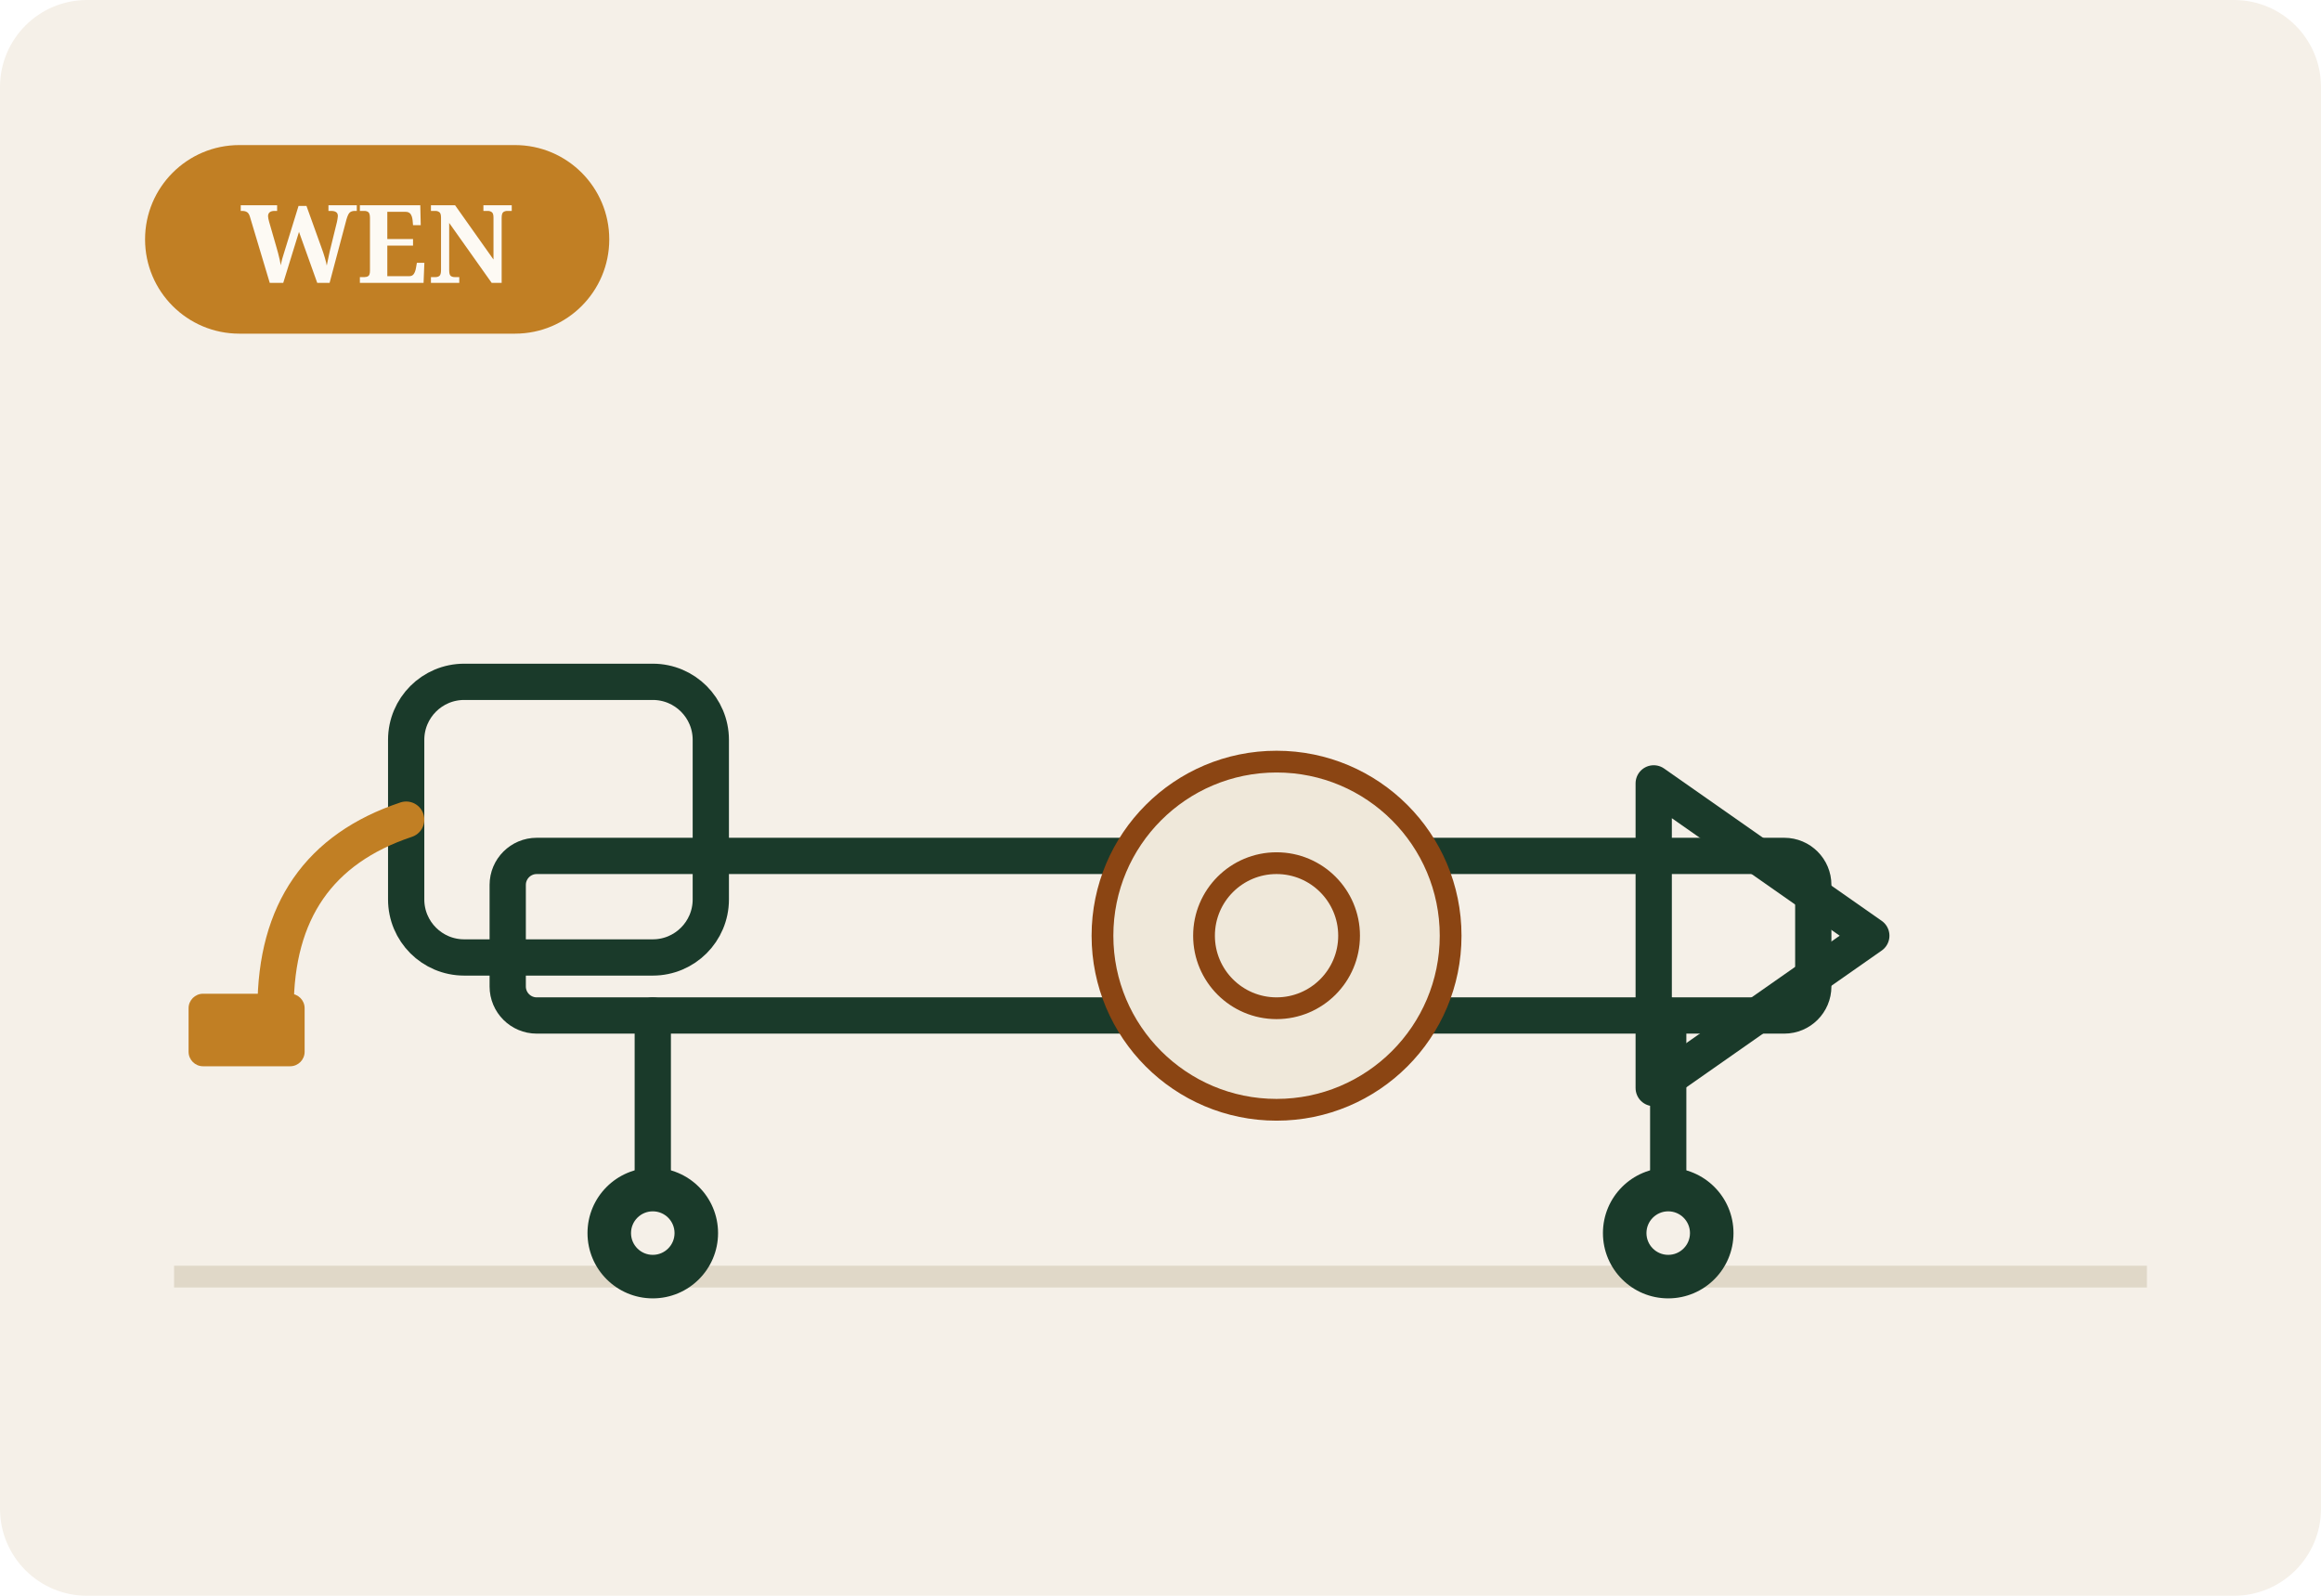
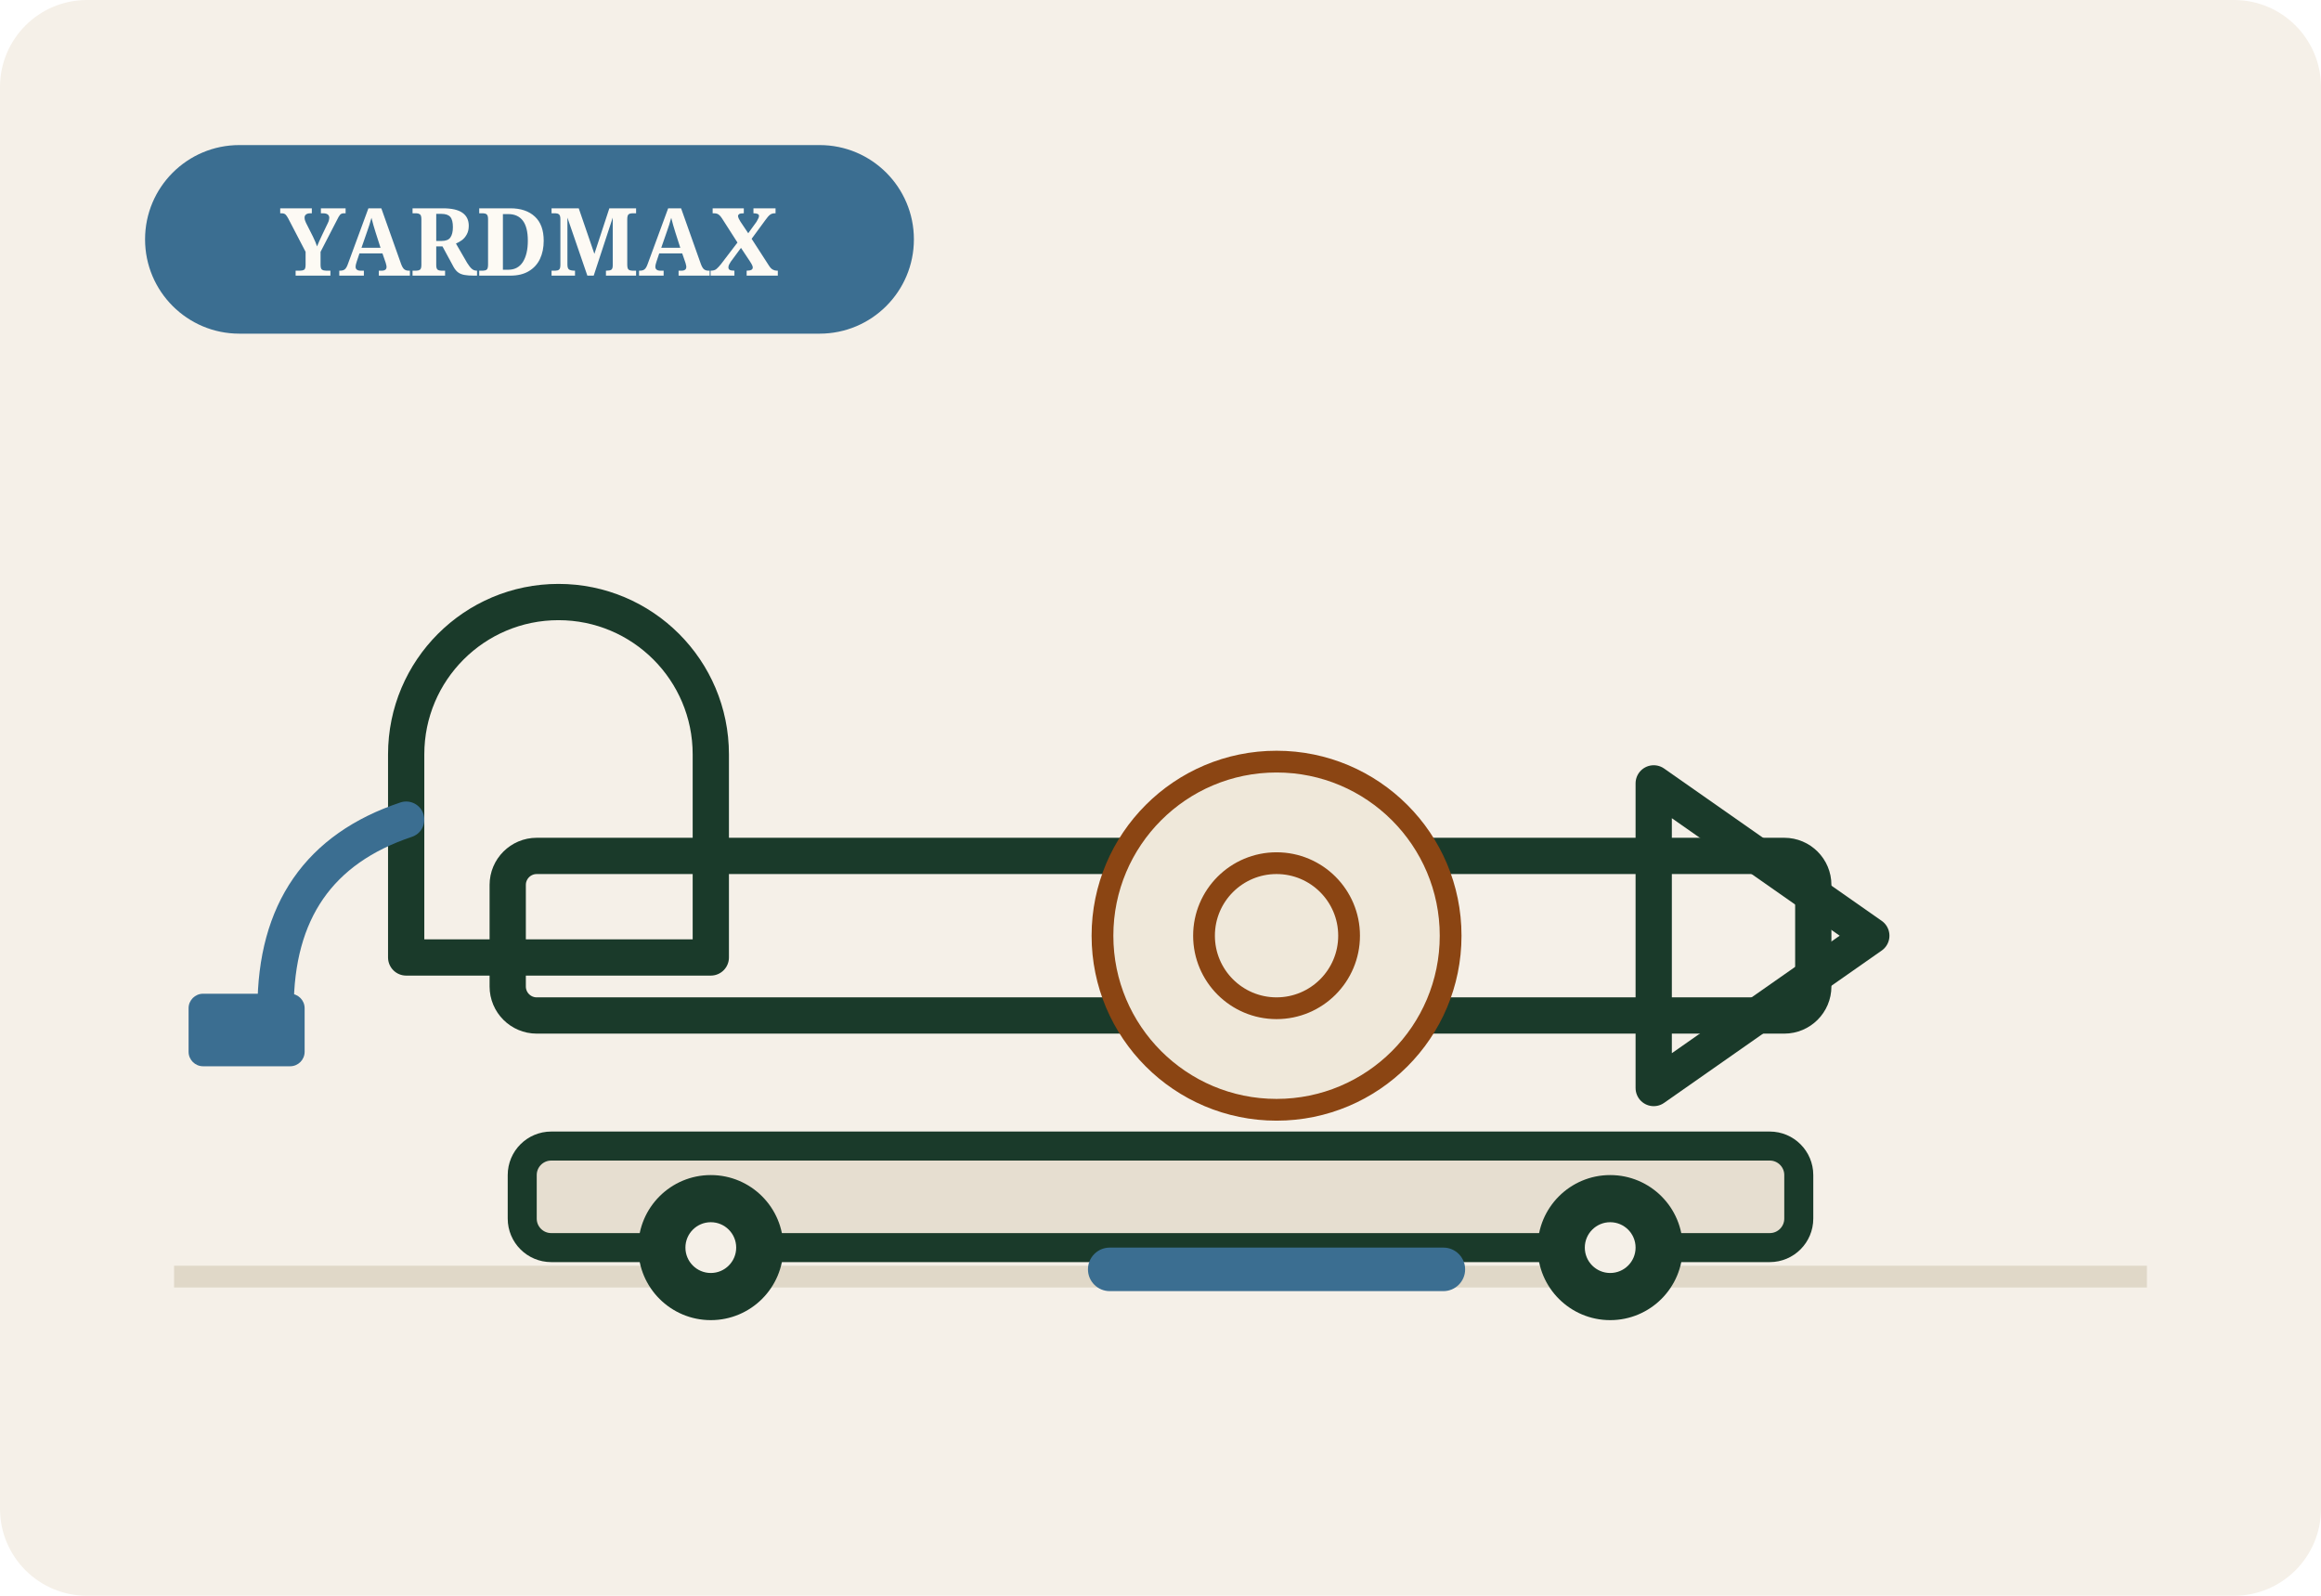
<svg xmlns="http://www.w3.org/2000/svg" viewBox="0 0 320 220" width="320" height="220" role="img" aria-hidden="true">
  <defs>
    <style>
      .bg{fill:#f5f0e8;}
      .frame{fill:none;stroke:#1a3a2a;stroke-width:5;stroke-linecap:round;stroke-linejoin:round;}
-       .accent{fill:#c17f24;}
-       .accent-line{fill:none;stroke:#c17f24;stroke-width:5;stroke-linecap:round;}
+       .accent{fill:#3b6e91;}
+       .accent-line{fill:none;stroke:#3b6e91;stroke-width:5;stroke-linecap:round;}
      .wood{fill:#efe8da;stroke:#8B4513;stroke-width:3;}
      .wheel{fill:#1a3a2a;}
      .wheel-hub{fill:#f5f0e8;}
-       .badge{fill:#c17f24;}
-       .badge-text{fill:#fdfaf4;font-family:Georgia,serif;font-size:15px;font-weight:700;}
+       .base{fill:#e6ded0;stroke:#1a3a2a;stroke-width:4;}
+       .badge{fill:#3b6e91;}
+       .badge-text{fill:#fdfaf4;font-family:Georgia,serif;font-size:13px;font-weight:700;}
    </style>
  </defs>
  <rect class="bg" width="320" height="220" rx="12" />
  <line x1="24" y1="176" x2="296" y2="176" stroke="#e0d8c8" stroke-width="3" />
+   <rect class="base" x="72" y="158" width="176" height="14" rx="4" />
  <rect class="frame" x="70" y="118" width="180" height="22" rx="4" />
-   <rect class="frame" x="56" y="94" width="42" height="38" rx="8" />
+   <path class="frame" d="M56 132 V104 a21 21 0 0 1 21 -21 h0 a21 21 0 0 1 21 21 v28 Z" />
  <path class="accent-line" d="M56 113 q-18 6 -18 26" fill="none" />
  <rect class="accent" x="26" y="137" width="16" height="10" rx="2" />
  <path class="frame" d="M228 108 L258 129 L228 150 Z" />
  <circle class="wood" cx="176" cy="129" r="24" />
  <circle class="wood" cx="176" cy="129" r="10" fill="none" stroke="#8B4513" stroke-width="2" />
-   <line class="frame" x1="90" y1="140" x2="90" y2="164" stroke-width="4" />
-   <line class="frame" x1="230" y1="140" x2="230" y2="164" stroke-width="4" />
-   <circle class="wheel" cx="90" cy="170" r="9" />
-   <circle class="wheel-hub" cx="90" cy="170" r="3" />
-   <circle class="wheel" cx="230" cy="170" r="9" />
-   <circle class="wheel-hub" cx="230" cy="170" r="3" />
-   <rect class="badge" x="20" y="20" width="64" height="26" rx="13" />
-   <text class="badge-text" x="52" y="39" text-anchor="middle">WEN</text>
+   <rect class="accent" x="150" y="172" width="52" height="6" rx="3" />
+   <circle class="wheel" cx="98" cy="172" r="10" />
+   <circle class="wheel-hub" cx="98" cy="172" r="3.5" />
+   <circle class="wheel" cx="222" cy="172" r="10" />
+   <circle class="wheel-hub" cx="222" cy="172" r="3.5" />
+   <rect class="badge" x="20" y="20" width="106" height="26" rx="13" />
+   <text class="badge-text" x="73" y="38" text-anchor="middle">YARDMAX</text>
</svg>
